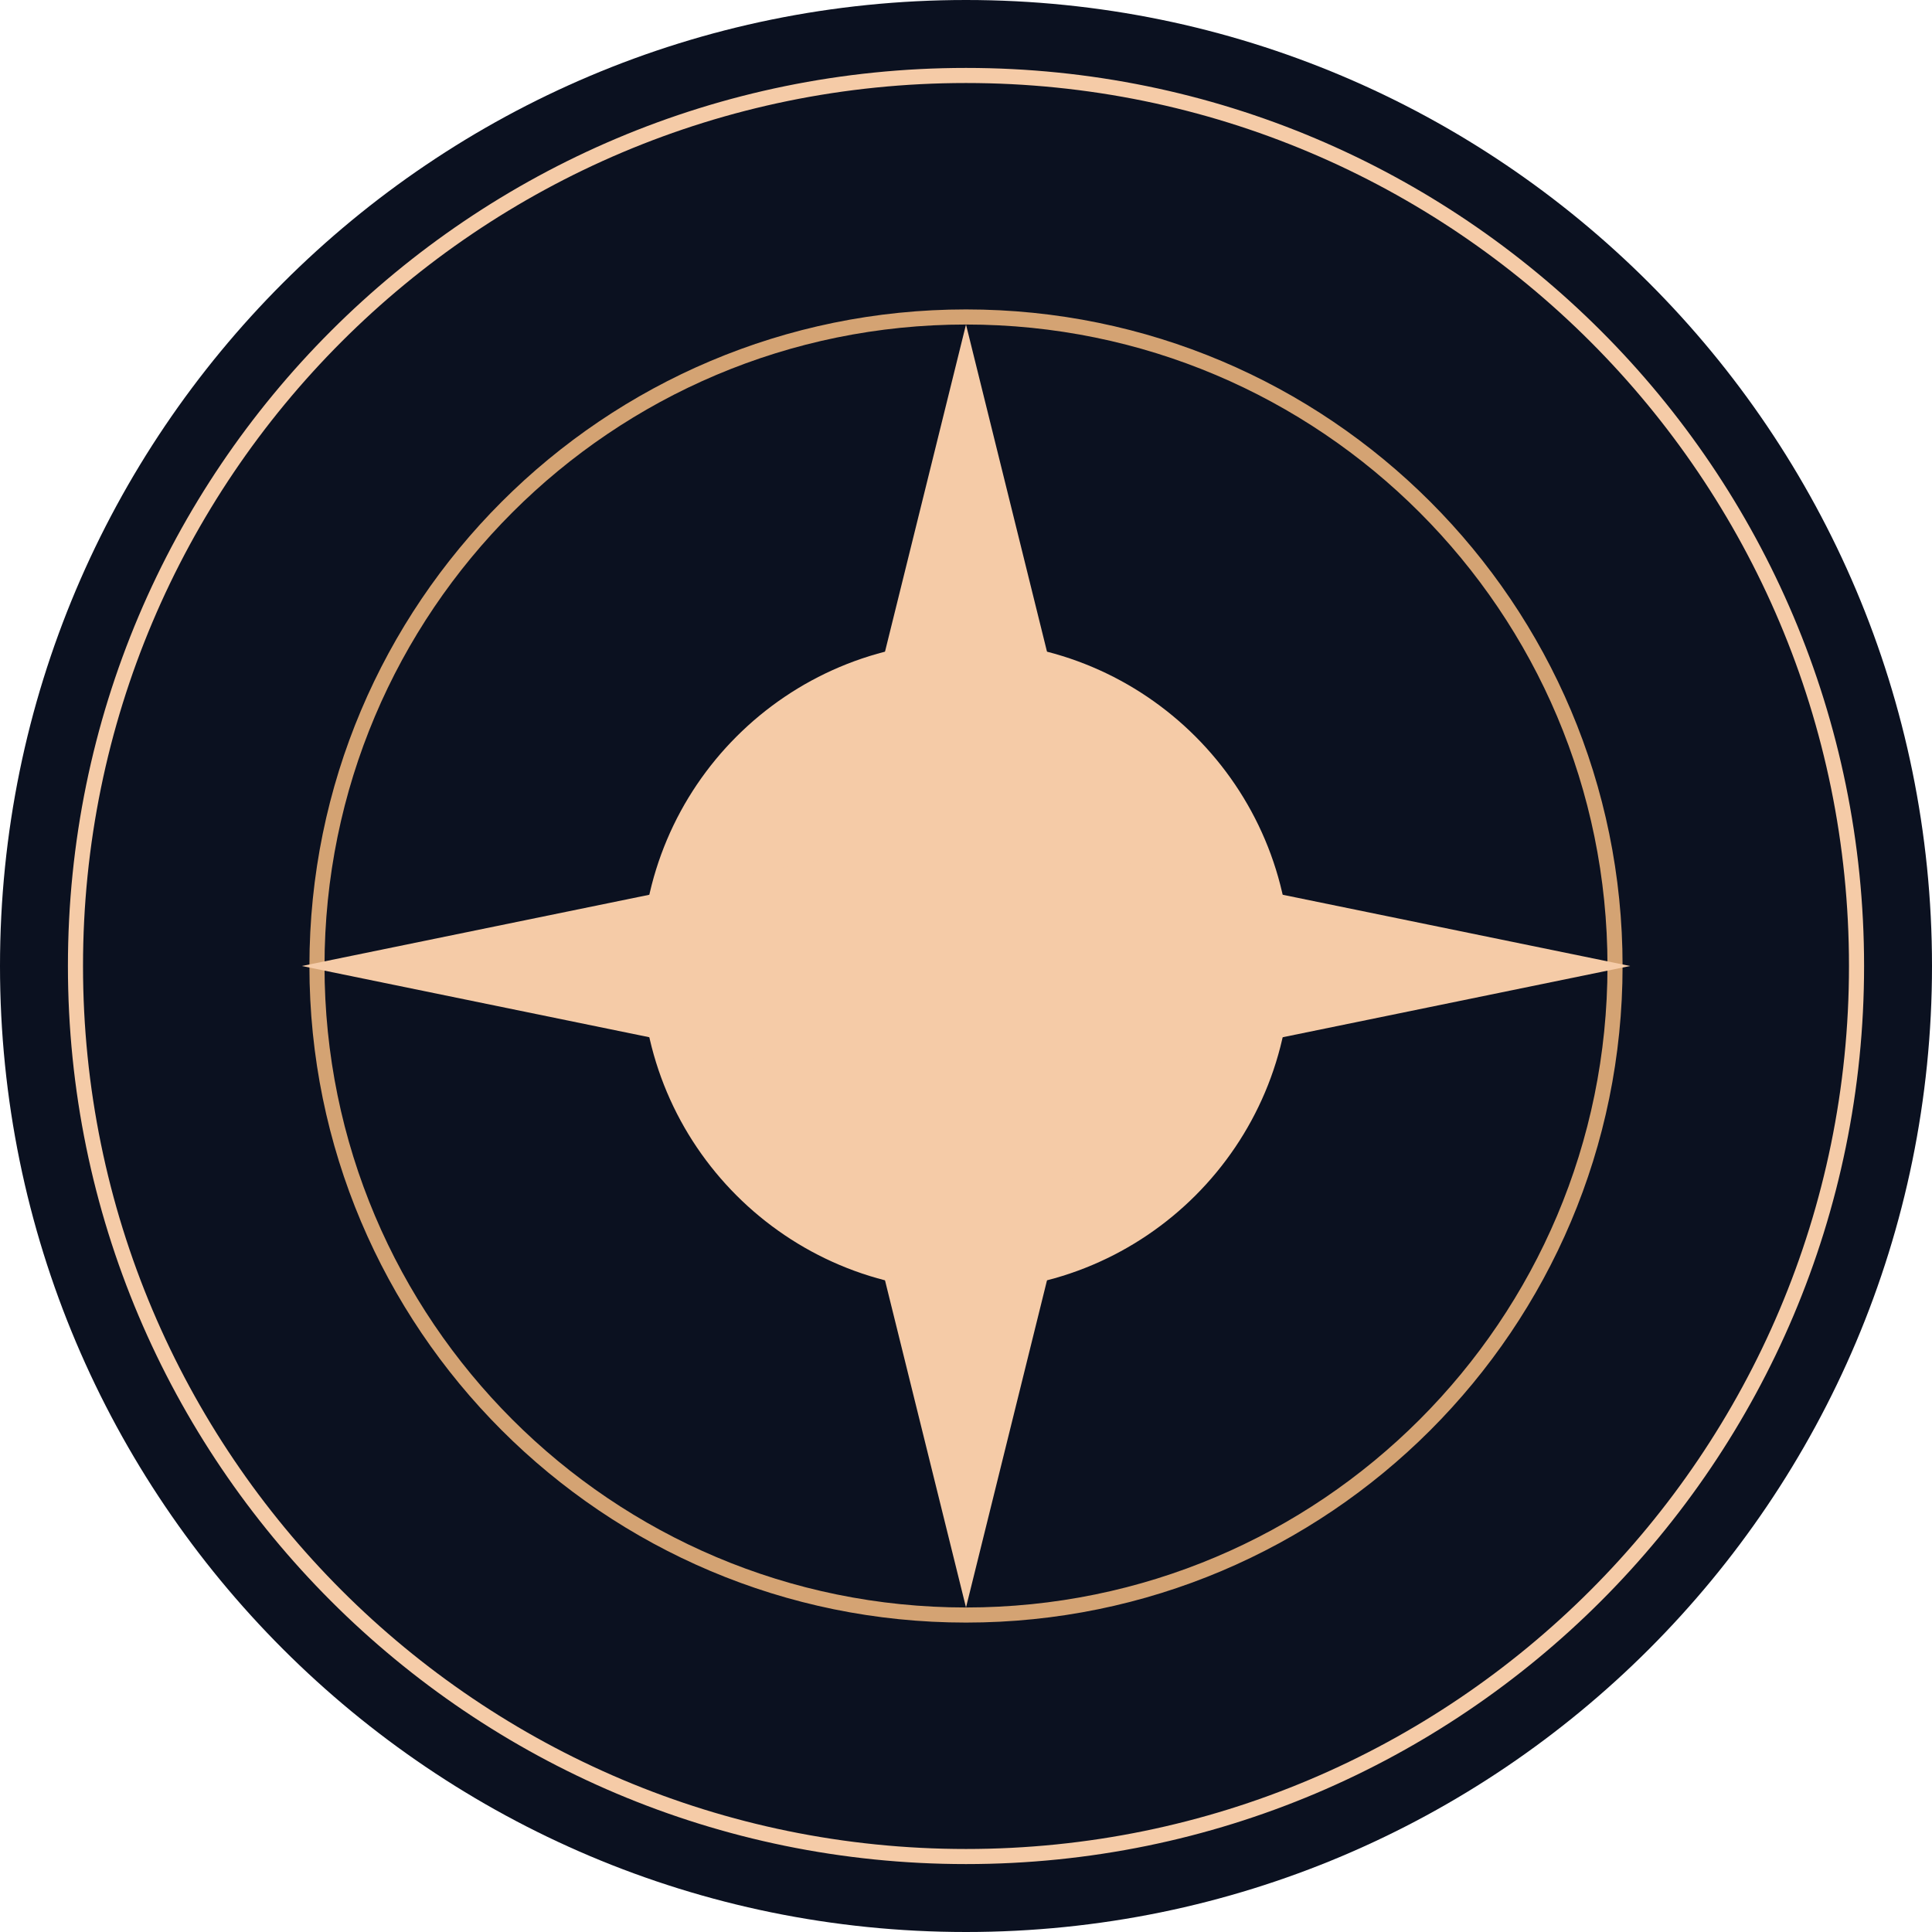
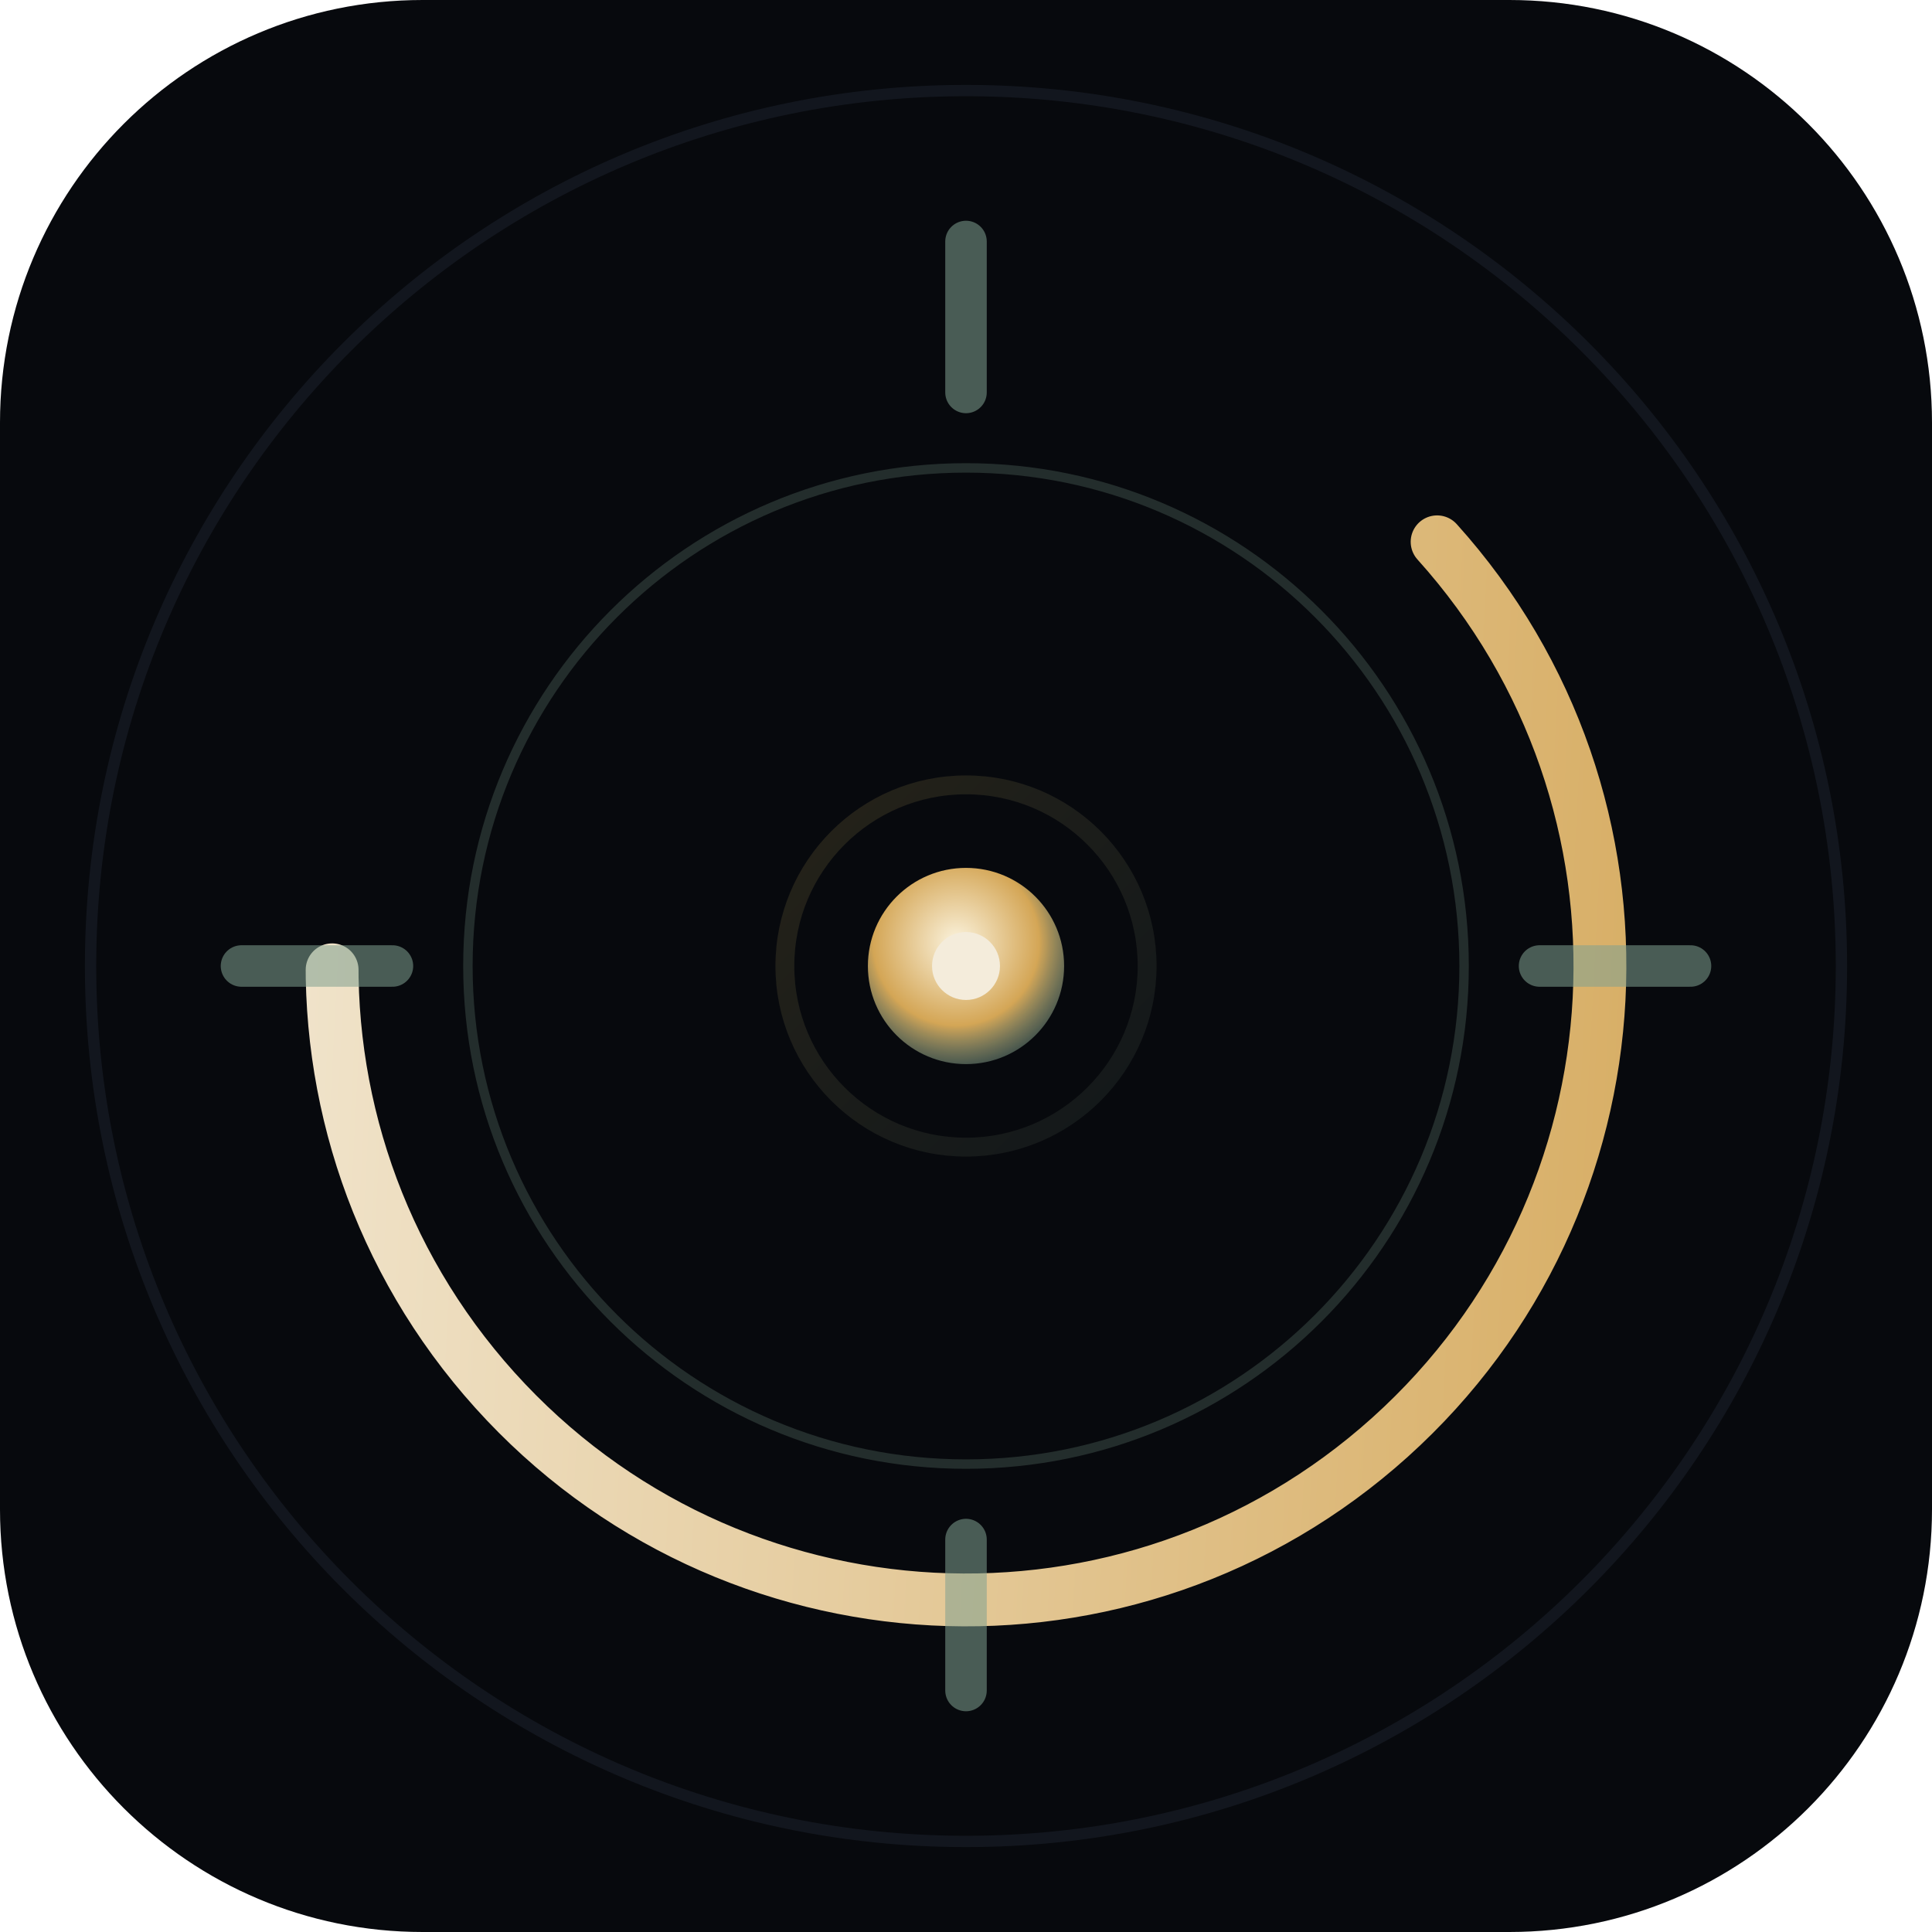
- <svg xmlns="http://www.w3.org/2000/svg" width="512" height="512" viewBox="0 0 512 512" fill="none">
-   <circle cx="256" cy="256" r="256" fill="#0B1120" />
-   <circle cx="256" cy="256" r="236" stroke="#F5CBA7" stroke-width="4" />
-   <circle cx="256" cy="256" r="172" stroke="#D4A373" stroke-width="4" />
-   <circle cx="256" cy="256" r="86" fill="#F5CBA7" />
-   <path d="M256 86L290.926 227.074L432 256L290.926 284.926L256 426L221.074 284.926L80 256L221.074 227.074L256 86Z" fill="#F5CBA7" />
+ <svg xmlns="http://www.w3.org/2000/svg" viewBox="0 0 512 512" fill="none">
+   <rect width="512" height="512" rx="112" fill="#07090D" />
+   <circle cx="256" cy="256" r="232" stroke="#12161E" stroke-width="3" />
+   <circle cx="256" cy="256" r="132" fill="none" stroke="#7FA090" stroke-opacity="0.24" stroke-width="2.5" />
+   <circle cx="256" cy="256" r="168" fill="none" stroke="url(#zkic)" stroke-width="14" stroke-linecap="round" stroke-dasharray="650 907" transform="rotate(-42 256 256)" />
+   <line x1="256" y1="64" x2="256" y2="104" stroke="#7FA090" stroke-width="11" stroke-linecap="round" stroke-opacity="0.55" />
+   <line x1="256" y1="408" x2="256" y2="448" stroke="#7FA090" stroke-width="11" stroke-linecap="round" stroke-opacity="0.55" />
+   <line x1="64" y1="256" x2="104" y2="256" stroke="#7FA090" stroke-width="11" stroke-linecap="round" stroke-opacity="0.55" />
+   <line x1="448" y1="256" x2="408" y2="256" stroke="#7FA090" stroke-width="11" stroke-linecap="round" stroke-opacity="0.55" />
+   <circle cx="256" cy="256" r="48" fill="none" stroke="url(#zkic2)" stroke-width="5" stroke-opacity="0.32" />
+   <circle cx="256" cy="256" r="26" fill="url(#zkic3)" />
+   <circle cx="256" cy="256" r="9" fill="#F4ECDB" />
+   <defs>
+     <linearGradient id="zkic" x1="88" y1="88" x2="424" y2="424" gradientUnits="userSpaceOnUse">
+       <stop stop-color="#F4ECDB" />
+       <stop offset="1" stop-color="#D4A656" />
+     </linearGradient>
+     <linearGradient id="zkic2" x1="208" y1="208" x2="304" y2="304" gradientUnits="userSpaceOnUse">
+       <stop stop-color="#DFBA62" stop-opacity="0.45" />
+       <stop offset="1" stop-color="#7FA090" stop-opacity="0.3" />
+     </linearGradient>
+     <radialGradient id="zkic3" cx="45%" cy="38%" r="65%">
+       <stop stop-color="#FBF3DD" />
+       <stop offset="0.65" stop-color="#D4A656" />
+       <stop offset="1" stop-color="#7FA090" stop-opacity="0.45" />
+     </radialGradient>
+   </defs>
</svg>
